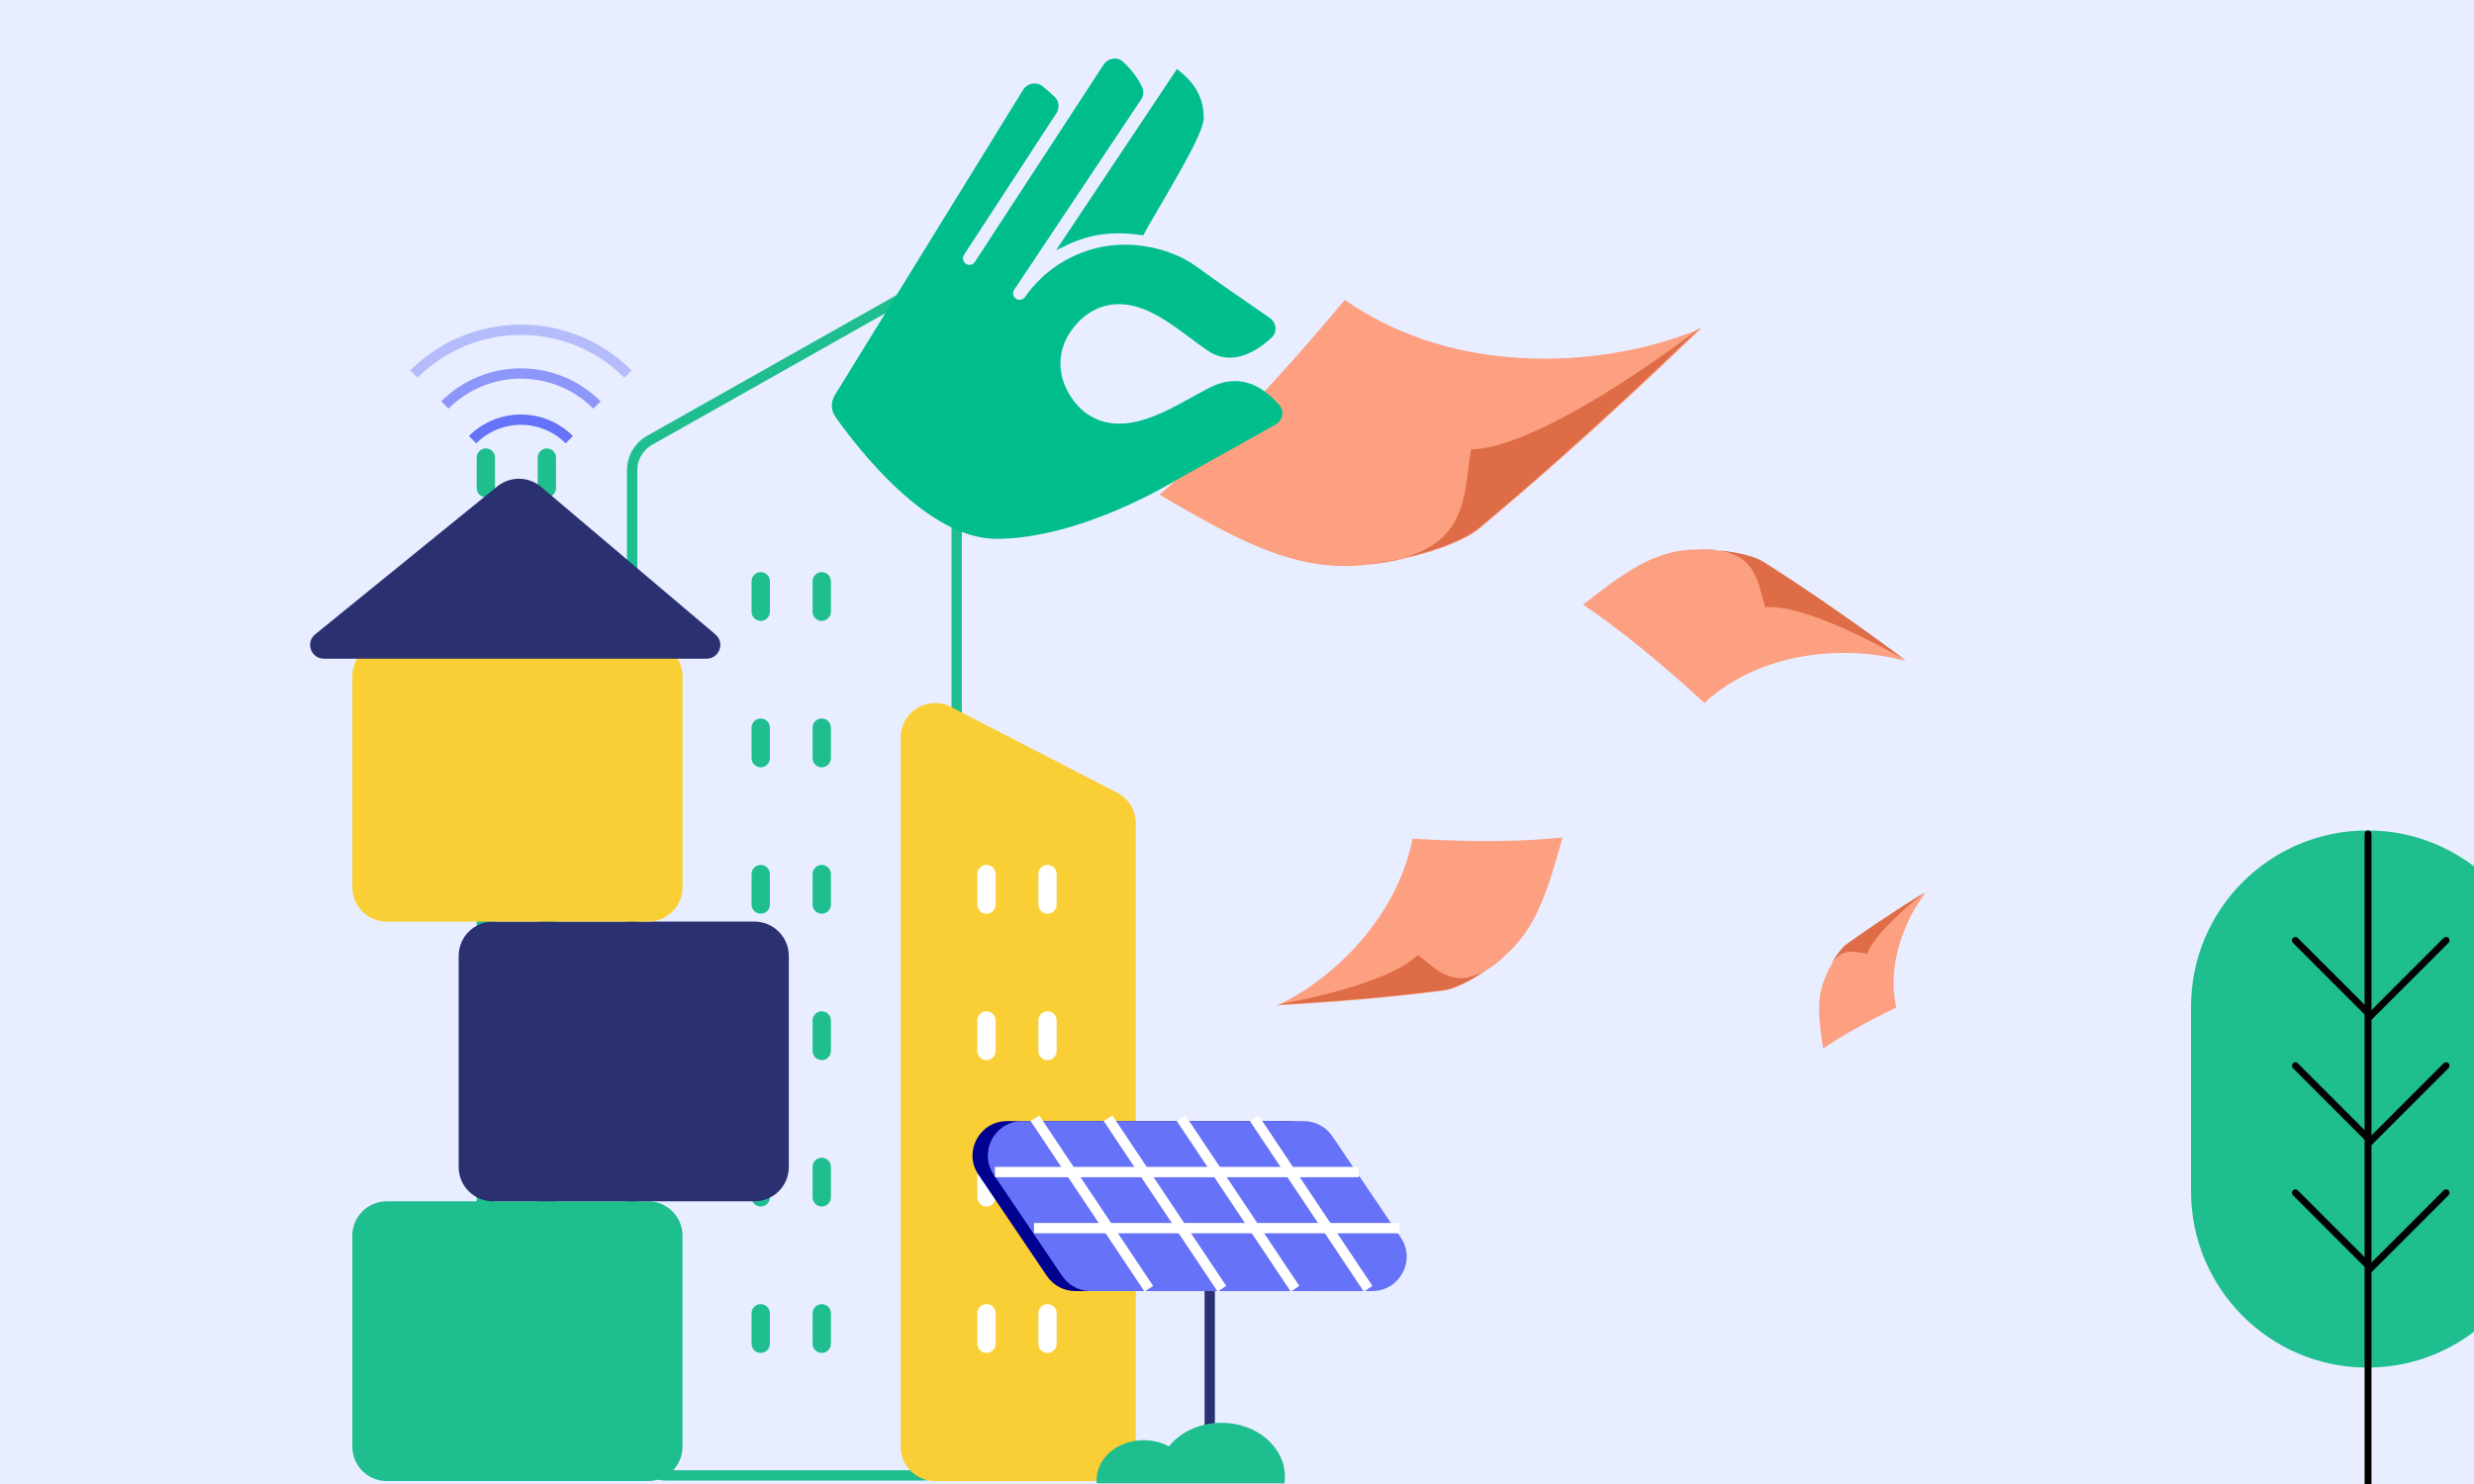
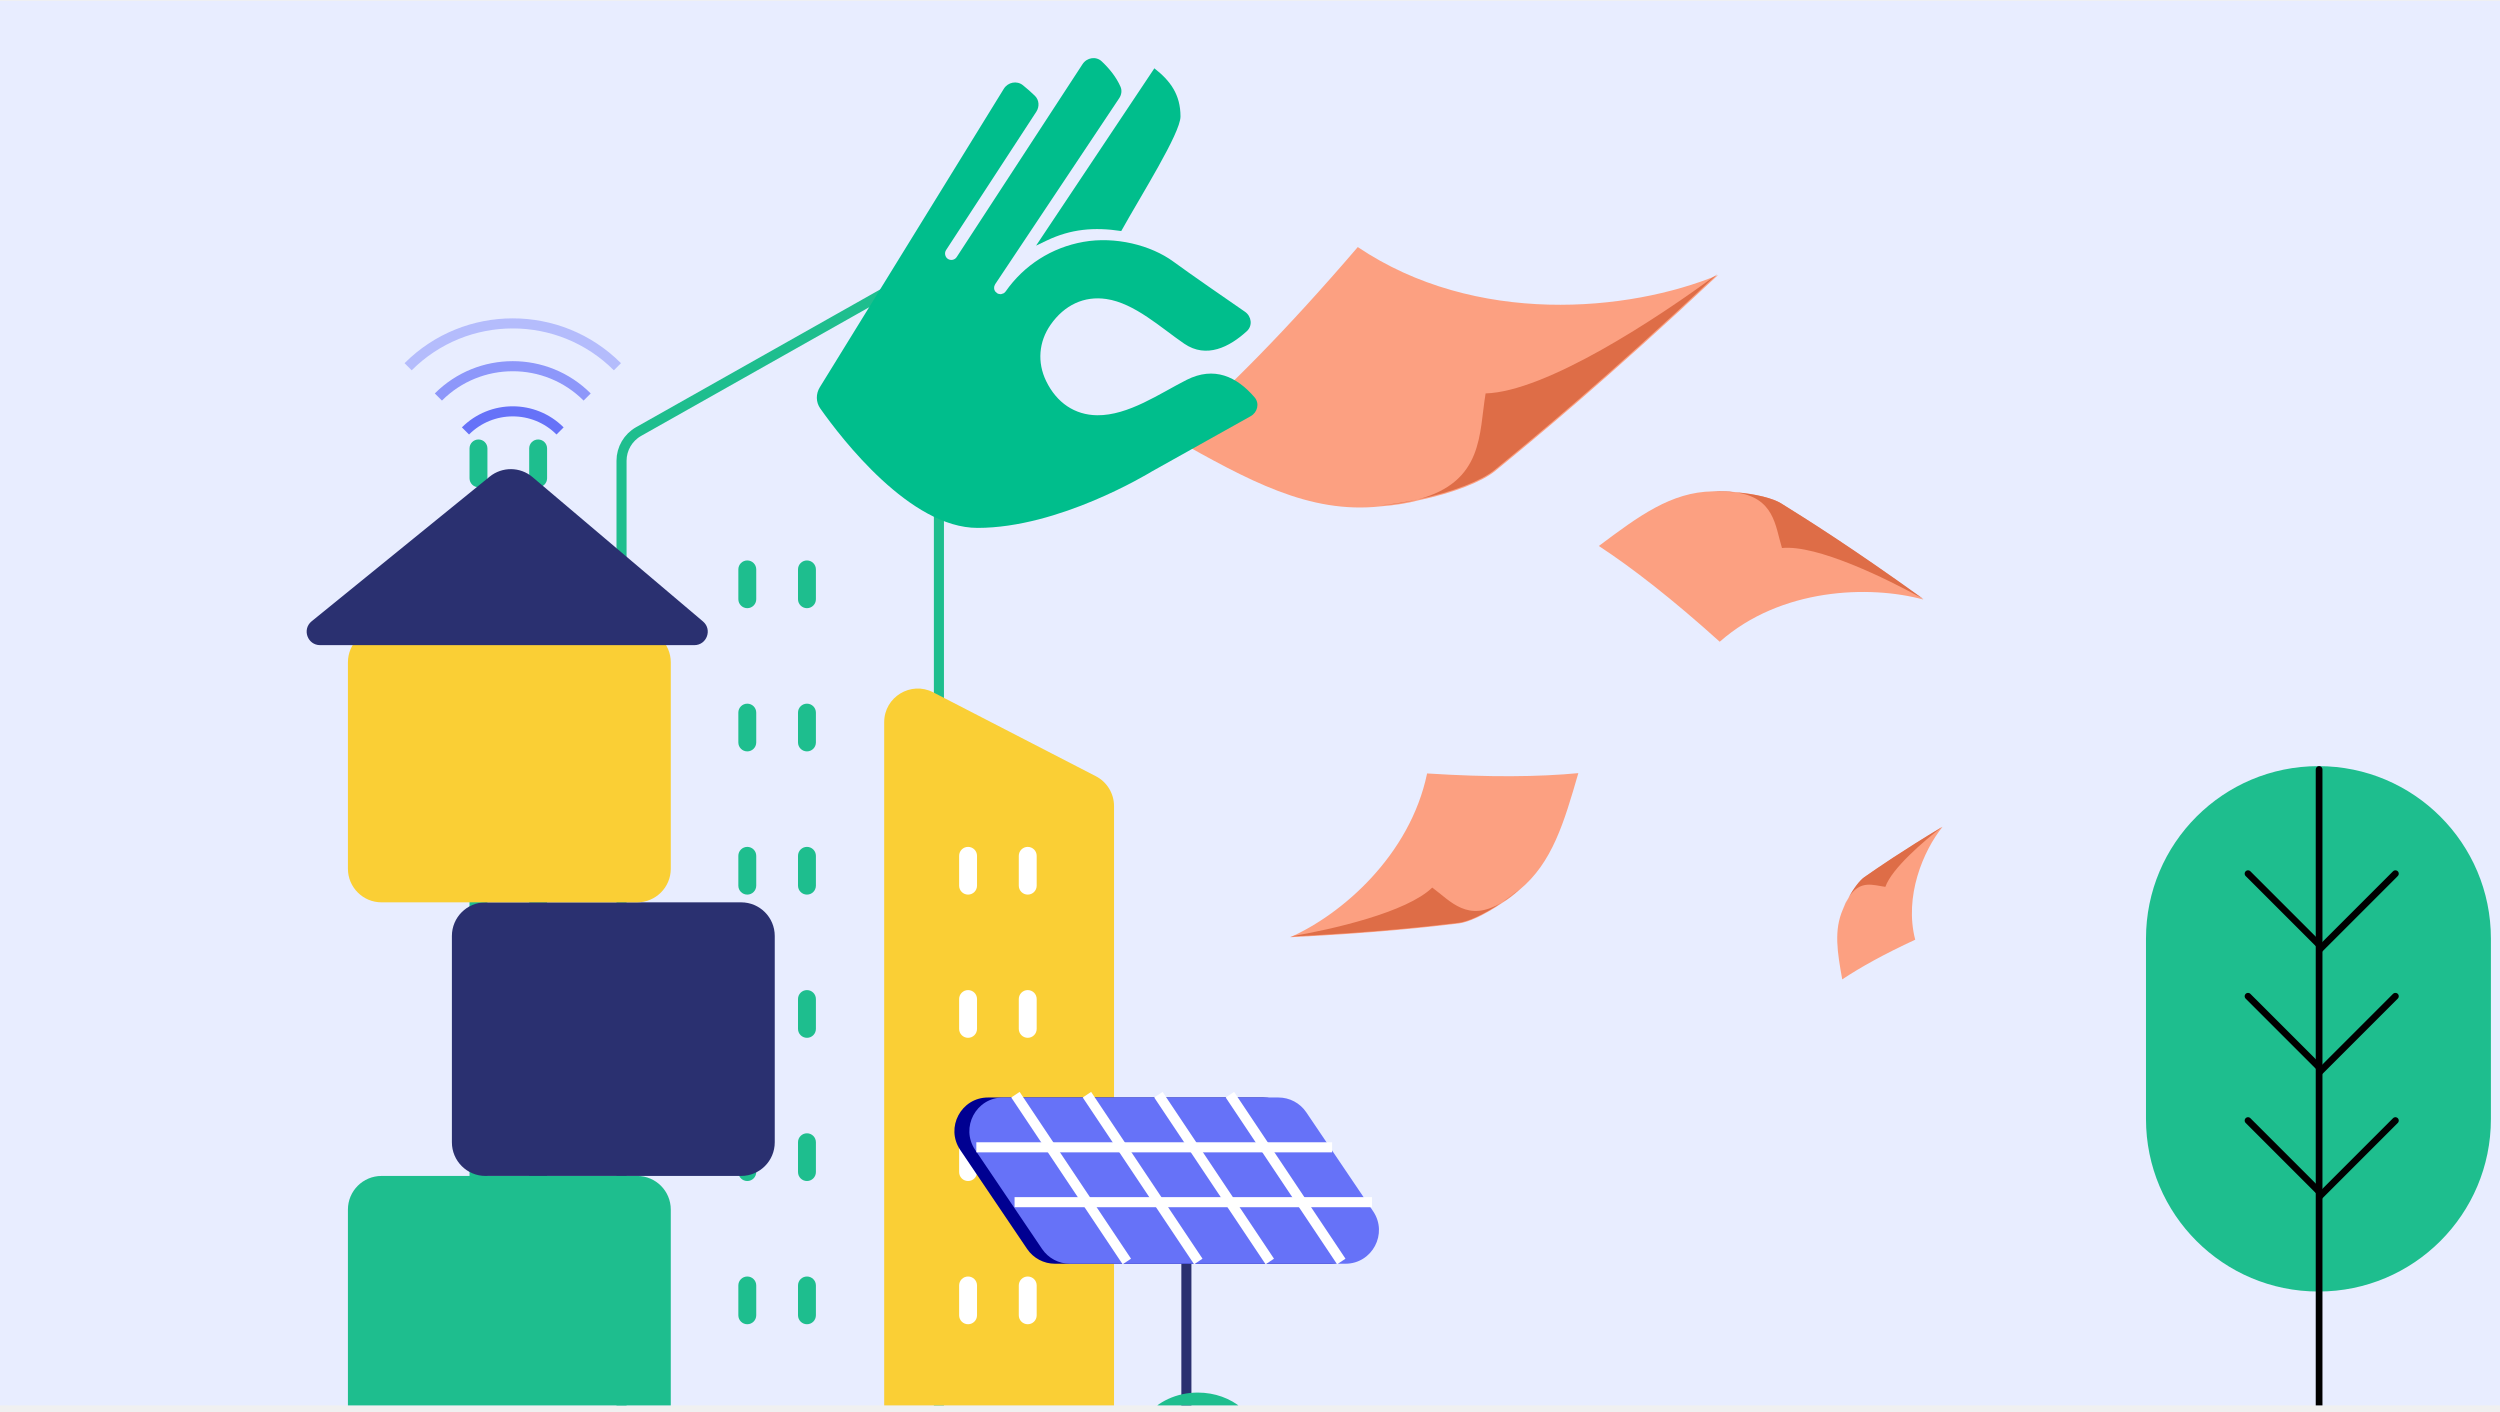
- <svg xmlns="http://www.w3.org/2000/svg" width="360" height="216" viewBox="0 0 360 216" fill="none">
-   <g clip-path="url(#clip0_971_10215)">
-     <rect width="361" height="216" transform="translate(-0.5)" fill="#E8EDFF" />
-     <rect x="318.823" y="120.875" width="51.324" height="78.18" rx="25.662" fill="#1EBE8E" />
-     <line x1="344.582" y1="216.459" x2="344.582" y2="121.375" stroke="black" stroke-linecap="round" />
-     <path d="M355.935 136.877L344.971 147.842L334.006 136.877" stroke="black" stroke-linecap="round" />
-     <path d="M355.935 155.115L344.971 166.08L334.006 155.115" stroke="black" stroke-linecap="round" />
-     <path d="M355.935 173.615L344.971 184.58L334.006 173.615" stroke="black" stroke-linecap="round" />
-     <path d="M185.844 146.336C193.231 142.963 203.108 134.21 205.554 122.071C214.497 122.615 221.659 122.497 227.372 121.907C225.307 129.265 223.635 135.113 218.952 139.13C218.025 139.98 217.172 140.637 216.383 141.132C213.834 142.926 211.514 144.001 210.173 144.171C205.992 144.701 198.427 145.644 185.844 146.336Z" fill="#FCA081" />
-     <path d="M210.152 144.105C205.969 144.628 198.398 145.557 185.806 146.236C191.901 145.157 202.631 142.63 206.311 138.997C208.992 140.967 211.433 144.159 216.368 141.105C217.209 140.521 218.075 139.86 218.94 139.129C218.011 139.968 217.158 140.616 216.368 141.105C213.816 142.876 211.495 143.938 210.152 144.105Z" fill="#DE6D47" />
-     <path d="M277.244 96.212C269.439 93.984 256.667 94.353 248.017 102.31C241.113 95.963 235.281 91.317 230.355 88.002C236.068 83.565 240.633 80.058 246.615 79.988C247.829 79.931 248.877 79.978 249.785 80.109C252.826 80.381 255.285 81.068 256.459 81.821C260.118 84.169 266.73 88.431 277.244 96.212Z" fill="#FCA081" />
-     <path d="M256.642 81.787C260.269 84.114 266.824 88.337 277.243 96.054C271.782 92.918 261.818 87.901 256.861 88.393C255.82 85.058 255.651 80.904 250.014 80.109C249.019 80.025 247.96 79.985 246.863 80.003C248.071 79.941 249.113 79.982 250.014 80.109C253.036 80.367 255.478 81.041 256.642 81.787Z" fill="#DE6D47" />
-     <path d="M280.245 129.894C277.371 133.477 274.463 140.266 275.942 146.642C271.441 148.802 267.959 150.792 265.291 152.613C264.68 148.591 264.209 145.386 265.617 142.229C265.884 141.579 266.157 141.039 266.434 140.593C267.287 139.06 268.186 137.927 268.806 137.485C270.736 136.106 274.234 133.618 280.245 129.894Z" fill="#FCA081" />
-     <path d="M268.702 137.423C270.61 136.06 274.067 133.601 280.009 129.923C277.3 132.059 272.671 136.118 271.7 138.823C269.963 138.603 268.071 137.738 266.363 140.503C266.086 141.004 265.815 141.549 265.559 142.126C265.822 141.481 266.09 140.945 266.363 140.503C267.203 138.982 268.09 137.86 268.702 137.423Z" fill="#DE6D47" />
-     <rect x="69.364" y="107.89" width="2.664" height="7.103" rx="1.332" fill="#1EBE8E" />
-     <rect x="69.364" y="86.58" width="2.664" height="7.103" rx="1.332" fill="#1EBE8E" />
-     <rect x="69.365" y="65.271" width="2.664" height="7.103" rx="1.332" fill="#1EBE8E" />
-     <rect x="69.364" y="129.2" width="2.664" height="7.103" rx="1.332" fill="#1EBE8E" />
-     <rect x="69.364" y="150.509" width="2.664" height="7.103" rx="1.332" fill="#1EBE8E" />
-     <rect x="69.364" y="171.819" width="2.664" height="7.103" rx="1.332" fill="#1EBE8E" />
-     <rect x="78.243" y="107.89" width="2.664" height="7.103" rx="1.332" fill="#1EBE8E" />
-     <rect x="78.243" y="86.58" width="2.664" height="7.103" rx="1.332" fill="#1EBE8E" />
-     <rect x="78.243" y="65.271" width="2.664" height="7.103" rx="1.332" fill="#1EBE8E" />
-     <rect x="78.243" y="129.2" width="2.664" height="7.103" rx="1.332" fill="#1EBE8E" />
-     <rect x="78.243" y="150.509" width="2.664" height="7.103" rx="1.332" fill="#1EBE8E" />
-     <rect x="78.243" y="171.819" width="2.664" height="7.103" rx="1.332" fill="#1EBE8E" />
-     <path d="M68.761 63.999C72.648 60.111 78.951 60.111 82.839 63.999" stroke="#6672F8" stroke-width="1.5" />
-     <path opacity="0.7" d="M64.731 58.95C70.844 52.837 80.755 52.837 86.868 58.95" stroke="#6672F8" stroke-width="1.5" />
-     <path opacity="0.4" d="M60.228 54.447C68.828 45.847 82.772 45.847 91.371 54.447" stroke="#6672F8" stroke-width="1.5" />
-     <rect x="51.271" y="174.855" width="48.041" height="40.713" rx="5" fill="#1EBE8E" />
-     <rect x="109.364" y="125.89" width="2.664" height="7.103" rx="1.332" fill="#1EBE8E" />
-     <rect x="109.364" y="104.58" width="2.664" height="7.103" rx="1.332" fill="#1EBE8E" />
-     <rect x="109.365" y="83.271" width="2.664" height="7.103" rx="1.332" fill="#1EBE8E" />
-     <rect x="109.364" y="147.2" width="2.664" height="7.103" rx="1.332" fill="#1EBE8E" />
-     <rect x="109.364" y="168.509" width="2.664" height="7.103" rx="1.332" fill="#1EBE8E" />
-     <rect x="109.364" y="189.819" width="2.664" height="7.103" rx="1.332" fill="#1EBE8E" />
-     <rect x="118.243" y="125.89" width="2.664" height="7.103" rx="1.332" fill="#1EBE8E" />
-     <rect x="118.243" y="104.58" width="2.664" height="7.103" rx="1.332" fill="#1EBE8E" />
-     <rect x="118.243" y="83.271" width="2.664" height="7.103" rx="1.332" fill="#1EBE8E" />
-     <rect x="118.243" y="147.2" width="2.664" height="7.103" rx="1.332" fill="#1EBE8E" />
-     <rect x="118.243" y="168.509" width="2.664" height="7.103" rx="1.332" fill="#1EBE8E" />
-     <rect x="118.243" y="189.819" width="2.664" height="7.103" rx="1.332" fill="#1EBE8E" />
-     <path d="M91.984 68.443C91.984 66.639 92.956 64.975 94.527 64.088L131.753 43.083C135.087 41.202 139.211 43.61 139.211 47.437V209.754C139.211 212.515 136.972 214.754 134.211 214.754H96.984C94.222 214.754 91.984 212.515 91.984 209.754V68.443Z" stroke="#1EBE8E" stroke-width="1.5" />
-     <path d="M165.267 119.819C165.267 117.948 164.222 116.233 162.559 115.375L138.36 102.892C135.032 101.175 131.068 103.591 131.068 107.335V210.568C131.068 213.33 133.307 215.568 136.068 215.568H160.267C163.028 215.568 165.267 213.33 165.267 210.568V119.819Z" fill="#FACF35" />
-     <rect x="66.742" y="134.143" width="48.041" height="40.713" rx="5" fill="#2A3070" />
-     <rect x="51.271" y="93.43" width="48.041" height="40.713" rx="5" fill="#FACF35" />
-     <path d="M72.358 70.804C74.225 69.287 76.906 69.314 78.742 70.869L104.105 92.347C105.526 93.551 104.675 95.873 102.812 95.873H47.134C45.251 95.873 44.411 93.508 45.873 92.321L72.358 70.804Z" fill="#2A3070" />
-     <rect x="142.217" y="125.89" width="2.664" height="7.103" rx="1.332" fill="white" />
-     <rect x="142.217" y="147.199" width="2.664" height="7.103" rx="1.332" fill="white" />
-     <rect x="142.217" y="168.509" width="2.664" height="7.103" rx="1.332" fill="white" />
-     <rect x="142.217" y="189.819" width="2.664" height="7.103" rx="1.332" fill="white" />
-     <rect x="151.095" y="125.89" width="2.664" height="7.103" rx="1.332" fill="white" />
-     <rect x="151.095" y="147.199" width="2.664" height="7.103" rx="1.332" fill="white" />
-     <rect x="151.095" y="168.509" width="2.664" height="7.103" rx="1.332" fill="white" />
-     <rect x="151.095" y="189.819" width="2.664" height="7.103" rx="1.332" fill="white" />
-     <line x1="176.034" y1="187.155" x2="176.034" y2="215.568" stroke="#2A3070" stroke-width="1.5" />
-     <path d="M142.379 170.981C140.135 167.66 142.515 163.182 146.522 163.182H187.503C189.164 163.182 190.716 164.007 191.646 165.383L201.602 180.121C203.845 183.441 201.466 187.919 197.458 187.919H156.477C154.816 187.919 153.264 187.095 152.334 185.718L142.379 170.981Z" fill="#000091" />
-     <path d="M144.604 170.981C142.361 167.66 144.74 163.182 148.747 163.182H189.728C191.389 163.182 192.942 164.007 193.872 165.383L203.827 180.12C206.07 183.441 203.691 187.919 199.684 187.919H158.702C157.041 187.919 155.489 187.094 154.559 185.718L144.604 170.981Z" fill="#6672F8" />
-     <line x1="144.779" y1="170.595" x2="197.717" y2="170.595" stroke="white" stroke-width="1.5" />
-     <line x1="150.468" y1="178.758" x2="203.653" y2="178.758" stroke="white" stroke-width="1.5" />
-     <line x1="150.598" y1="162.765" x2="167.172" y2="187.584" stroke="white" stroke-width="1.5" />
-     <line x1="161.235" y1="162.765" x2="177.809" y2="187.584" stroke="white" stroke-width="1.5" />
-     <line x1="171.871" y1="162.765" x2="188.445" y2="187.584" stroke="white" stroke-width="1.5" />
-     <line x1="182.509" y1="162.765" x2="199.083" y2="187.584" stroke="white" stroke-width="1.5" />
-     <path fill-rule="evenodd" clip-rule="evenodd" d="M159.588 215.904H186.903C186.949 215.587 186.973 215.263 186.973 214.935C186.973 210.602 182.838 207.09 177.738 207.09C174.56 207.09 171.758 208.453 170.096 210.529C169.034 209.954 167.772 209.62 166.418 209.62C162.634 209.62 159.567 212.226 159.567 215.441C159.567 215.597 159.574 215.751 159.588 215.904Z" fill="#1EBE8E" />
-     <path d="M247.579 47.765C234.666 53.278 212.552 55.418 195.684 43.658C185.336 56.035 176.418 65.265 168.737 72.016C179.675 78.382 188.407 83.401 198.741 82.222C200.849 82.055 202.645 81.749 204.177 81.326C209.354 80.2 213.427 78.489 215.267 76.943C221 72.125 231.357 63.383 247.579 47.765Z" fill="#FCA081" />
-     <path d="M215.244 76.823C220.963 72.006 231.292 63.268 247.473 47.654C238.776 54.276 222.74 65.149 214.051 65.426C213.044 71.391 213.741 78.564 204.183 81.206C202.481 81.577 200.66 81.884 198.76 82.102C200.862 81.934 202.654 81.628 204.183 81.206C209.346 80.079 213.409 78.369 215.244 76.823Z" fill="#DE6D47" />
-     <path d="M155.224 35.68L153.667 36.429L171.269 10.041C173.652 11.899 175.158 13.951 175.158 17.21C175.158 19.684 169.281 28.964 166.342 34.254C162.343 33.643 158.849 33.937 155.224 35.68Z" fill="#00BE8C" />
-     <path d="M144.96 78.427C134.947 78.427 124.782 65.233 121.552 60.649C120.889 59.708 120.884 58.479 121.488 57.499L148.866 13.09C149.477 12.099 150.809 11.829 151.715 12.561C152.331 13.059 152.927 13.578 153.493 14.131C154.133 14.757 154.195 15.746 153.706 16.496L140.271 37.093C139.993 37.515 140.126 38.126 140.544 38.401C140.98 38.685 141.568 38.562 141.853 38.128L160.583 9.419C161.225 8.435 162.585 8.202 163.438 9.009C164.591 10.099 165.59 11.326 166.234 12.784C166.48 13.34 166.379 13.977 166.042 14.483L147.583 42.164L147.454 42.455C147.434 42.567 147.419 42.668 147.426 42.782C147.429 42.884 147.456 42.992 147.5 43.084L147.613 43.275L147.92 43.535L148.029 43.587L148.357 43.649L148.495 43.636L148.869 43.505L148.977 43.417L149.138 43.248C151.877 39.326 155.988 36.705 160.711 35.866C165.433 35.028 170.733 36.33 174.121 38.819C176.548 40.601 181.905 44.305 184.748 46.262C185.735 46.942 185.917 48.341 185.033 49.15C182.44 51.524 179.014 53.263 175.72 51.021C172.264 48.662 168.337 44.983 164.116 44.366C160.829 43.884 157.886 45.248 155.825 48.202C154.061 50.734 153.819 53.795 155.165 56.578C156.738 59.819 159.434 61.627 162.755 61.665C167.397 61.717 172.119 58.399 176.081 56.395C180.169 54.335 183.537 55.909 186.188 59.007C186.949 59.897 186.623 61.232 185.602 61.803L170.935 70.004C170.282 70.39 157.078 78.427 144.96 78.427Z" fill="#00BE8C" />
+ <svg xmlns="http://www.w3.org/2000/svg" width="372" height="210" viewBox="0 0 372 210" fill="none">
+   <g clip-path="url(#clip0_488_15820)">
+     <rect width="372" height="209" transform="translate(0 0.125)" fill="#E8EDFF" />
+     <rect x="319.323" y="114" width="51.324" height="78.18" rx="25.662" fill="#1EBE8E" />
+     <line x1="345.082" y1="209.584" x2="345.082" y2="114.5" stroke="black" stroke-linecap="round" />
+     <path d="M356.435 130.002L345.471 140.967L334.506 130.002" stroke="black" stroke-linecap="round" />
+     <path d="M356.435 148.24L345.471 159.205L334.506 148.24" stroke="black" stroke-linecap="round" />
+     <path d="M356.435 166.74L345.471 177.705L334.506 166.74" stroke="black" stroke-linecap="round" />
+     <path d="M191.98 139.461C199.606 136.098 209.808 127.322 212.353 115.088C221.576 115.685 228.962 115.606 234.856 115.042C232.712 122.454 230.977 128.345 226.14 132.372C225.182 133.224 224.301 133.882 223.487 134.377C220.854 136.173 218.46 137.245 217.076 137.41C212.764 137.922 204.959 138.832 191.98 139.461Z" fill="#FCA081" />
+     <path d="M217.07 137.31C212.758 137.822 204.953 138.732 191.974 139.36C198.258 138.29 209.32 135.764 213.118 132.071C215.879 134.098 218.389 137.372 223.481 134.277C224.348 133.685 225.242 133.014 226.134 132.272C225.176 133.124 224.295 133.782 223.481 134.277C220.848 136.073 218.454 137.145 217.07 137.31Z" fill="#DE6D47" />
+     <path d="M286.207 89.218C278.182 87.026 264.979 87.466 255.896 95.493C248.878 89.166 242.936 84.538 237.907 81.241C243.89 76.76 248.67 73.218 254.853 73.115C256.109 73.052 257.191 73.092 258.126 73.219C261.263 73.475 263.792 74.151 264.992 74.9C268.729 77.234 275.484 81.473 286.207 89.218Z" fill="#FCA081" />
+     <path d="M265.049 74.906C268.778 77.225 275.515 81.434 286.206 89.134C280.587 86.012 270.32 81.024 265.158 81.546C264.135 78.199 264.035 74.024 258.19 73.256C257.157 73.177 256.057 73.143 254.917 73.167C256.173 73.098 257.255 73.134 258.19 73.256C261.326 73.498 263.853 74.162 265.049 74.906Z" fill="#DE6D47" />
+     <path d="M289.057 123.019C286.169 126.596 283.317 133.398 284.984 139.826C280.386 141.956 276.836 143.926 274.122 145.732C273.403 141.681 272.846 138.453 274.23 135.291C274.491 134.639 274.761 134.099 275.037 133.653C275.884 132.118 276.787 130.987 277.417 130.548C279.379 129.179 282.935 126.709 289.057 123.019Z" fill="#FCA081" />
+     <path d="M277.395 130.521C279.348 129.162 282.886 126.709 288.98 123.048C286.212 125.181 281.491 129.24 280.542 131.965C278.732 131.726 276.746 130.834 275.032 133.613C274.756 134.117 274.485 134.664 274.233 135.245C274.491 134.595 274.758 134.057 275.032 133.613C275.872 132.084 276.768 130.958 277.395 130.521Z" fill="#DE6D47" />
+     <rect x="69.864" y="108.015" width="2.664" height="7.103" rx="1.332" fill="#1EBE8E" />
+     <rect x="69.864" y="86.705" width="2.664" height="7.103" rx="1.332" fill="#1EBE8E" />
+     <rect x="69.865" y="65.395" width="2.664" height="7.103" rx="1.332" fill="#1EBE8E" />
+     <rect x="69.864" y="129.325" width="2.664" height="7.103" rx="1.332" fill="#1EBE8E" />
+     <rect x="69.864" y="150.634" width="2.664" height="7.103" rx="1.332" fill="#1EBE8E" />
+     <rect x="69.864" y="171.944" width="2.664" height="7.103" rx="1.332" fill="#1EBE8E" />
+     <rect x="78.743" y="108.015" width="2.664" height="7.103" rx="1.332" fill="#1EBE8E" />
+     <rect x="78.743" y="86.705" width="2.664" height="7.103" rx="1.332" fill="#1EBE8E" />
+     <rect x="78.743" y="65.395" width="2.664" height="7.103" rx="1.332" fill="#1EBE8E" />
+     <rect x="78.743" y="129.325" width="2.664" height="7.103" rx="1.332" fill="#1EBE8E" />
+     <rect x="78.743" y="150.634" width="2.664" height="7.103" rx="1.332" fill="#1EBE8E" />
+     <rect x="78.743" y="171.944" width="2.664" height="7.103" rx="1.332" fill="#1EBE8E" />
+     <path d="M69.261 64.124C73.148 60.236 79.451 60.236 83.339 64.124" stroke="#6672F8" stroke-width="1.5" />
+     <path opacity="0.7" d="M65.231 59.075C71.344 52.962 81.255 52.962 87.368 59.075" stroke="#6672F8" stroke-width="1.5" />
+     <path opacity="0.4" d="M60.728 54.572C69.328 45.972 83.272 45.972 91.871 54.572" stroke="#6672F8" stroke-width="1.5" />
+     <rect x="51.771" y="174.98" width="48.041" height="40.713" rx="5" fill="#1EBE8E" />
+     <rect x="109.864" y="126.015" width="2.664" height="7.103" rx="1.332" fill="#1EBE8E" />
+     <rect x="109.864" y="104.705" width="2.664" height="7.103" rx="1.332" fill="#1EBE8E" />
+     <rect x="109.865" y="83.395" width="2.664" height="7.103" rx="1.332" fill="#1EBE8E" />
+     <rect x="109.864" y="147.325" width="2.664" height="7.103" rx="1.332" fill="#1EBE8E" />
+     <rect x="109.864" y="168.634" width="2.664" height="7.103" rx="1.332" fill="#1EBE8E" />
+     <rect x="109.864" y="189.944" width="2.664" height="7.103" rx="1.332" fill="#1EBE8E" />
+     <rect x="118.743" y="126.015" width="2.664" height="7.103" rx="1.332" fill="#1EBE8E" />
+     <rect x="118.743" y="104.705" width="2.664" height="7.103" rx="1.332" fill="#1EBE8E" />
+     <rect x="118.743" y="83.395" width="2.664" height="7.103" rx="1.332" fill="#1EBE8E" />
+     <rect x="118.743" y="147.325" width="2.664" height="7.103" rx="1.332" fill="#1EBE8E" />
+     <rect x="118.743" y="168.634" width="2.664" height="7.103" rx="1.332" fill="#1EBE8E" />
+     <rect x="118.743" y="189.944" width="2.664" height="7.103" rx="1.332" fill="#1EBE8E" />
+     <path d="M92.484 68.568C92.484 66.764 93.456 65.1 95.027 64.213L132.253 43.208C135.587 41.327 139.711 43.735 139.711 47.562V209.879C139.711 212.64 137.472 214.879 134.711 214.879H97.484C94.722 214.879 92.484 212.64 92.484 209.879V68.568Z" stroke="#1EBE8E" stroke-width="1.5" />
+     <path d="M165.767 119.944C165.767 118.073 164.722 116.358 163.059 115.5L138.86 103.017C135.532 101.3 131.568 103.716 131.568 107.46V210.693C131.568 213.455 133.807 215.693 136.568 215.693H160.767C163.528 215.693 165.767 213.455 165.767 210.693V119.944Z" fill="#FACF35" />
+     <rect x="67.242" y="134.268" width="48.041" height="40.713" rx="5" fill="#2A3070" />
+     <rect x="51.771" y="93.555" width="48.041" height="40.713" rx="5" fill="#FACF35" />
+     <path d="M72.858 70.929C74.725 69.412 77.406 69.439 79.242 70.994L104.605 92.472C106.026 93.676 105.175 95.998 103.312 95.998H47.634C45.751 95.998 44.911 93.633 46.373 92.446L72.858 70.929Z" fill="#2A3070" />
+     <rect x="142.717" y="126.015" width="2.664" height="7.103" rx="1.332" fill="white" />
+     <rect x="142.717" y="147.324" width="2.664" height="7.103" rx="1.332" fill="white" />
+     <rect x="142.717" y="168.634" width="2.664" height="7.103" rx="1.332" fill="white" />
+     <rect x="142.717" y="189.944" width="2.664" height="7.103" rx="1.332" fill="white" />
+     <rect x="151.595" y="126.015" width="2.664" height="7.103" rx="1.332" fill="white" />
+     <rect x="151.595" y="147.324" width="2.664" height="7.103" rx="1.332" fill="white" />
+     <rect x="151.595" y="168.634" width="2.664" height="7.103" rx="1.332" fill="white" />
+     <rect x="151.595" y="189.944" width="2.664" height="7.103" rx="1.332" fill="white" />
+     <line x1="176.534" y1="187.28" x2="176.534" y2="215.693" stroke="#2A3070" stroke-width="1.5" />
+     <path d="M142.879 171.106C140.635 167.785 143.015 163.307 147.022 163.307H188.003C189.664 163.307 191.216 164.132 192.146 165.508L202.102 180.245C204.345 183.566 201.966 188.044 197.958 188.044H156.977C155.316 188.044 153.764 187.219 152.834 185.843L142.879 171.106Z" fill="#000091" />
+     <path d="M145.104 171.105C142.861 167.785 145.24 163.307 149.247 163.307H190.228C191.889 163.307 193.442 164.131 194.372 165.508L204.327 180.245C206.57 183.566 204.191 188.044 200.184 188.044H159.202C157.541 188.044 155.989 187.219 155.059 185.843L145.104 171.105Z" fill="#6672F8" />
+     <line x1="145.279" y1="170.72" x2="198.217" y2="170.72" stroke="white" stroke-width="1.5" />
+     <line x1="150.968" y1="178.883" x2="204.153" y2="178.883" stroke="white" stroke-width="1.5" />
+     <line x1="151.098" y1="162.89" x2="167.672" y2="187.709" stroke="white" stroke-width="1.5" />
+     <line x1="161.735" y1="162.89" x2="178.309" y2="187.709" stroke="white" stroke-width="1.5" />
+     <line x1="172.371" y1="162.89" x2="188.945" y2="187.709" stroke="white" stroke-width="1.5" />
+     <line x1="183.009" y1="162.89" x2="199.583" y2="187.709" stroke="white" stroke-width="1.5" />
+     <path fill-rule="evenodd" clip-rule="evenodd" d="M160.088 216.029H187.403C187.449 215.712 187.473 215.388 187.473 215.06C187.473 210.727 183.338 207.215 178.238 207.215C175.06 207.215 172.258 208.578 170.596 210.654C169.534 210.079 168.272 209.745 166.918 209.745C163.134 209.745 160.067 212.351 160.067 215.566C160.067 215.722 160.074 215.876 160.088 216.029Z" fill="#1EBE8E" />
+     <path d="M255.639 40.93C242.344 46.431 219.529 48.547 202.037 36.764C191.436 49.133 182.29 58.357 174.405 65.102C185.739 71.483 194.786 76.514 205.446 75.347C207.621 75.182 209.473 74.877 211.053 74.456C216.39 73.336 220.583 71.629 222.472 70.084C228.359 65.27 238.993 56.537 255.639 40.93Z" fill="#FCA081" />
+     <path d="M222.366 69.951C228.253 65.136 238.886 56.402 255.529 40.794C246.572 47.411 230.048 58.275 221.058 58.542C220.054 64.511 220.822 71.691 210.948 74.323C209.19 74.693 207.307 74.998 205.342 75.214C207.517 75.049 209.369 74.744 210.948 74.323C216.284 73.202 220.478 71.495 222.366 69.951Z" fill="#DE6D47" />
+     <path d="M155.724 35.805L154.167 36.553L171.769 10.166C174.152 12.024 175.658 14.076 175.658 17.335C175.658 19.809 169.781 29.089 166.842 34.379C162.843 33.768 159.349 34.062 155.724 35.805Z" fill="#00BE8C" />
+     <path d="M145.46 78.552C135.447 78.552 125.282 65.358 122.052 60.774C121.389 59.833 121.384 58.604 121.988 57.624L149.366 13.215C149.977 12.224 151.309 11.954 152.215 12.686C152.831 13.184 153.427 13.703 153.993 14.256C154.633 14.882 154.695 15.871 154.206 16.621L140.771 37.218C140.493 37.64 140.626 38.251 141.044 38.526C141.48 38.81 142.068 38.687 142.353 38.253L161.083 9.544C161.725 8.56 163.085 8.327 163.938 9.134C165.091 10.224 166.09 11.451 166.734 12.909C166.98 13.465 166.879 14.102 166.542 14.608L148.083 42.289L147.954 42.58C147.934 42.692 147.919 42.793 147.926 42.907C147.929 43.009 147.956 43.117 148 43.209L148.113 43.4L148.42 43.66L148.529 43.712L148.857 43.774L148.995 43.761L149.369 43.63L149.477 43.542L149.638 43.373C152.377 39.451 156.488 36.83 161.211 35.991C165.933 35.153 171.233 36.455 174.621 38.944C177.048 40.726 182.405 44.43 185.248 46.387C186.235 47.067 186.417 48.466 185.533 49.275C182.94 51.649 179.514 53.388 176.22 51.146C172.764 48.787 168.837 45.108 164.616 44.491C161.329 44.009 158.386 45.373 156.325 48.327C154.561 50.859 154.319 53.92 155.665 56.703C157.238 59.944 159.934 61.752 163.255 61.79C167.897 61.842 172.619 58.524 176.581 56.52C180.669 54.46 184.037 56.034 186.688 59.132C187.449 60.022 187.123 61.357 186.102 61.928L171.435 70.129C170.782 70.515 157.578 78.552 145.46 78.552Z" fill="#00BE8C" />
  </g>
  <defs>
-     <clipPath id="clip0_971_10215">
-       <rect width="361" height="216" fill="white" transform="translate(-0.5)" />
+     <clipPath id="clip0_488_15820">
+       <rect width="372" height="209" fill="white" transform="translate(0 0.125)" />
    </clipPath>
  </defs>
</svg>
